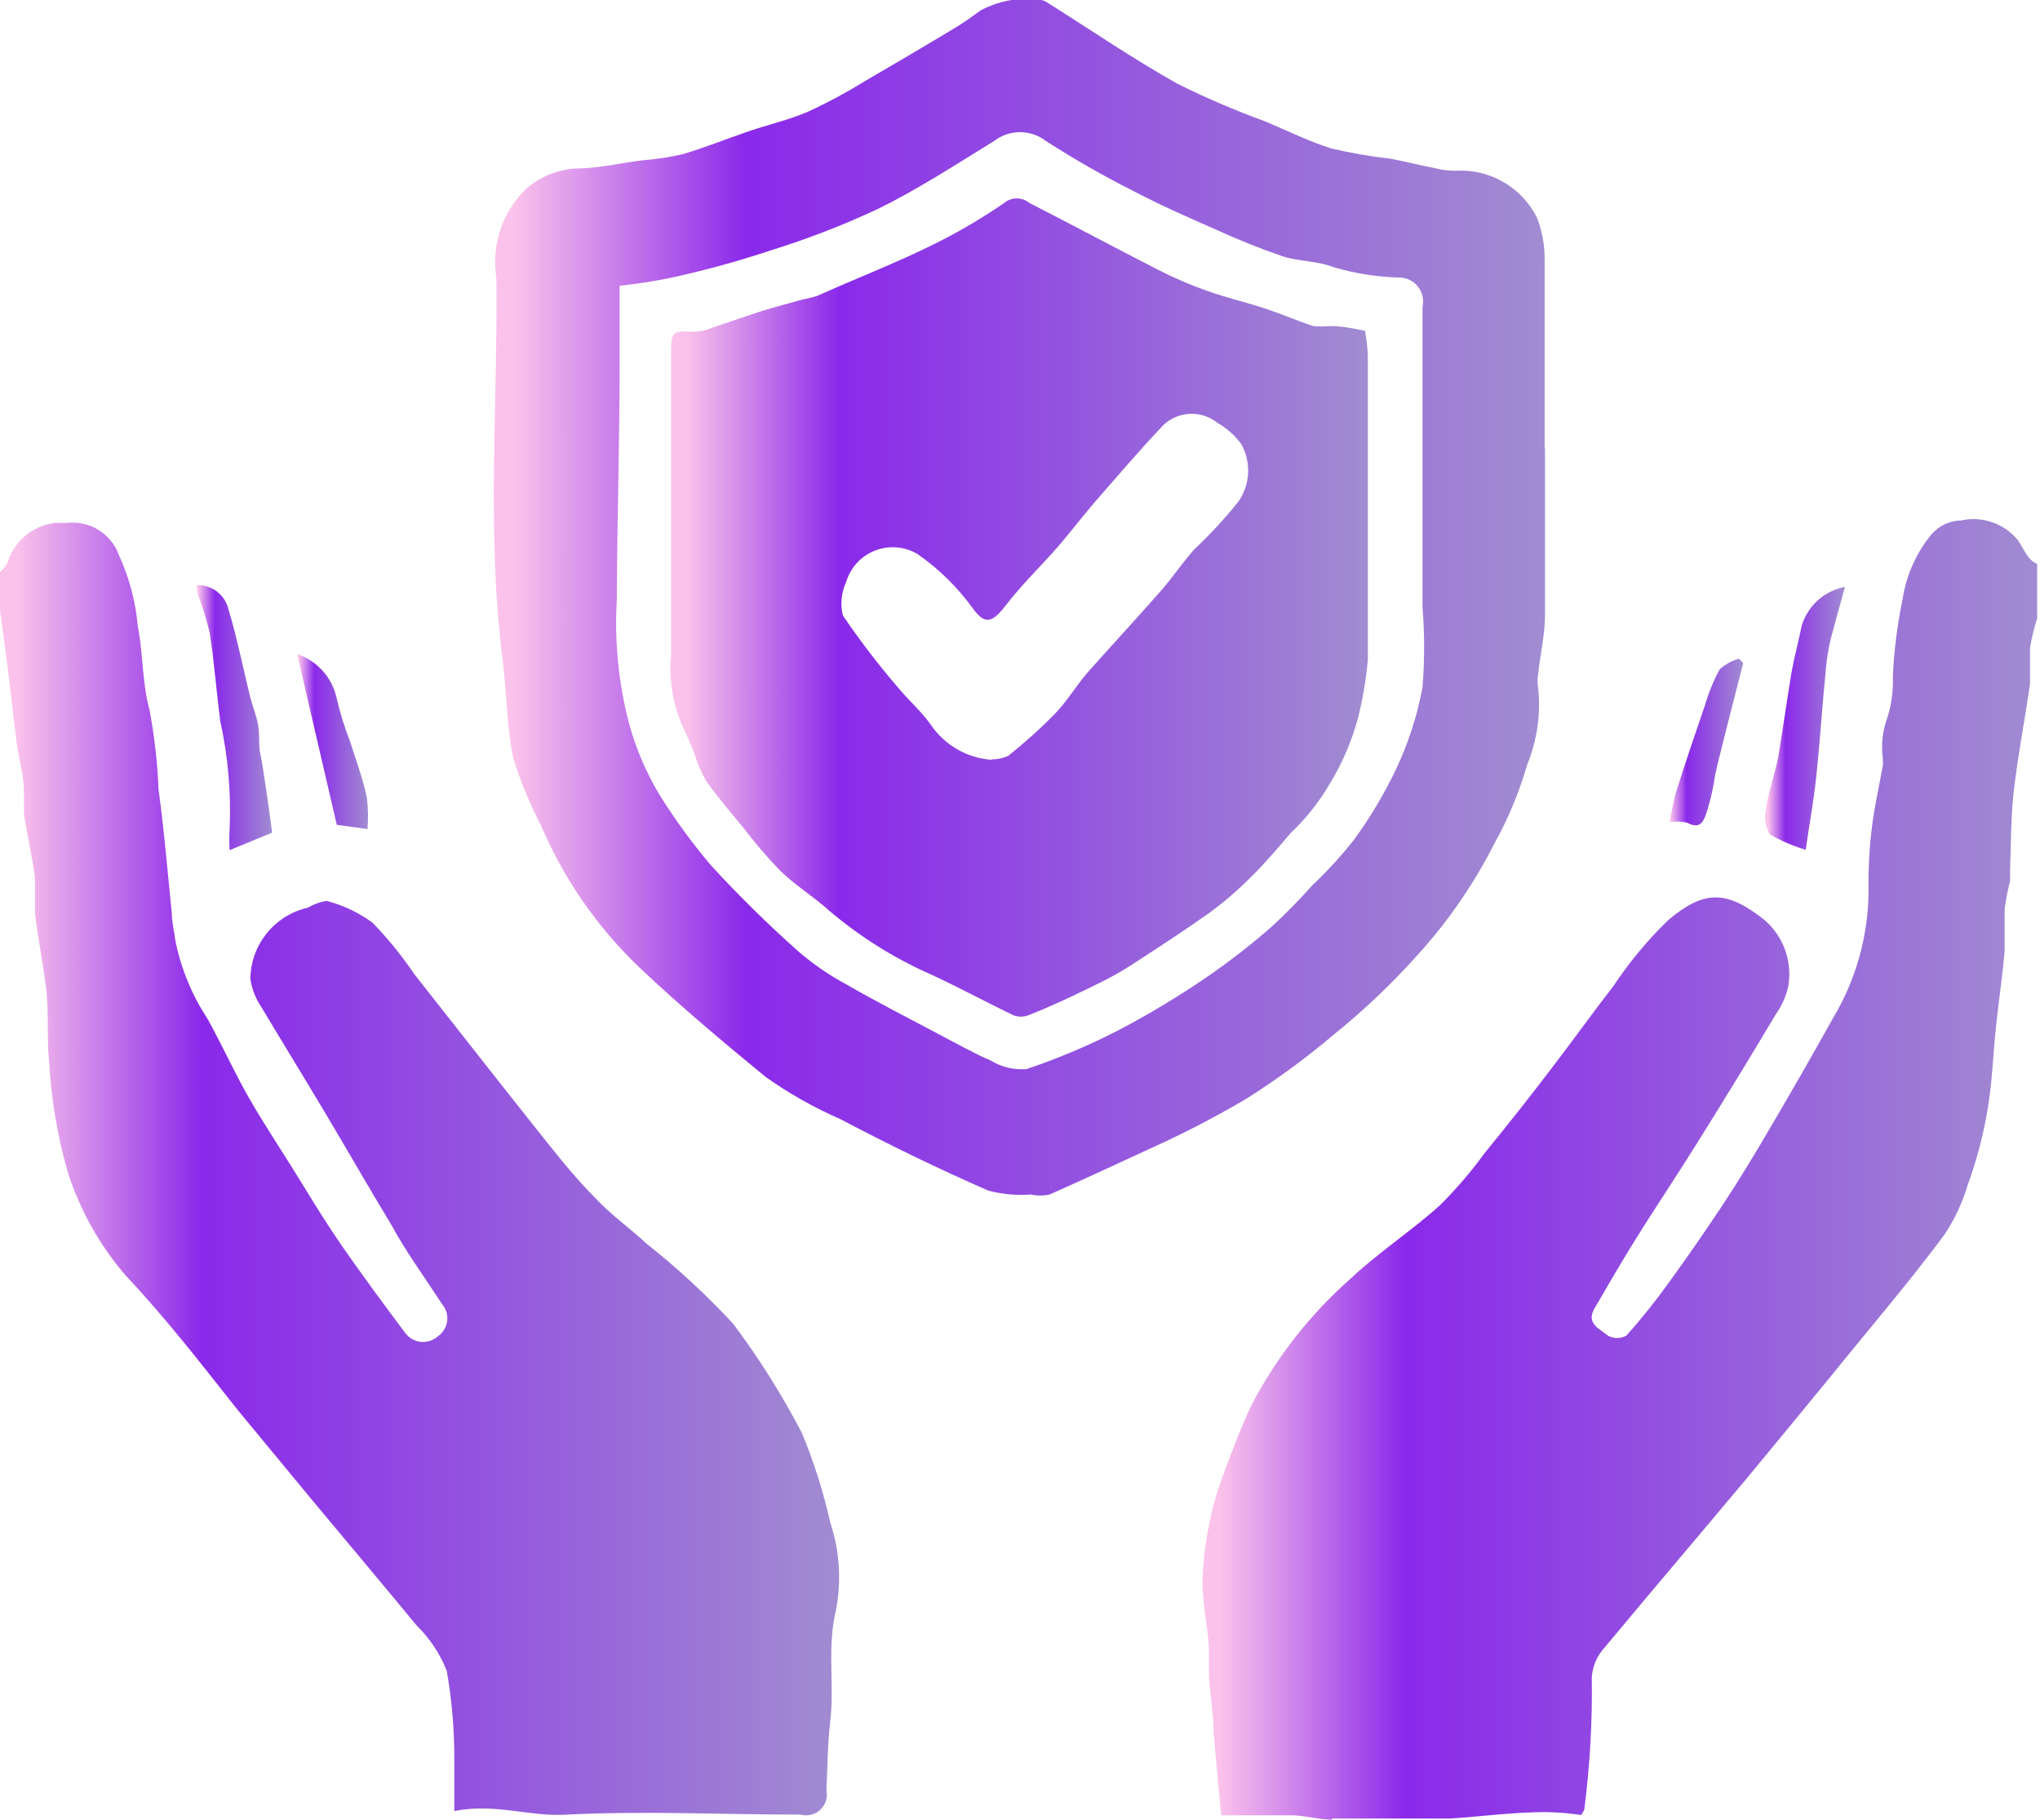
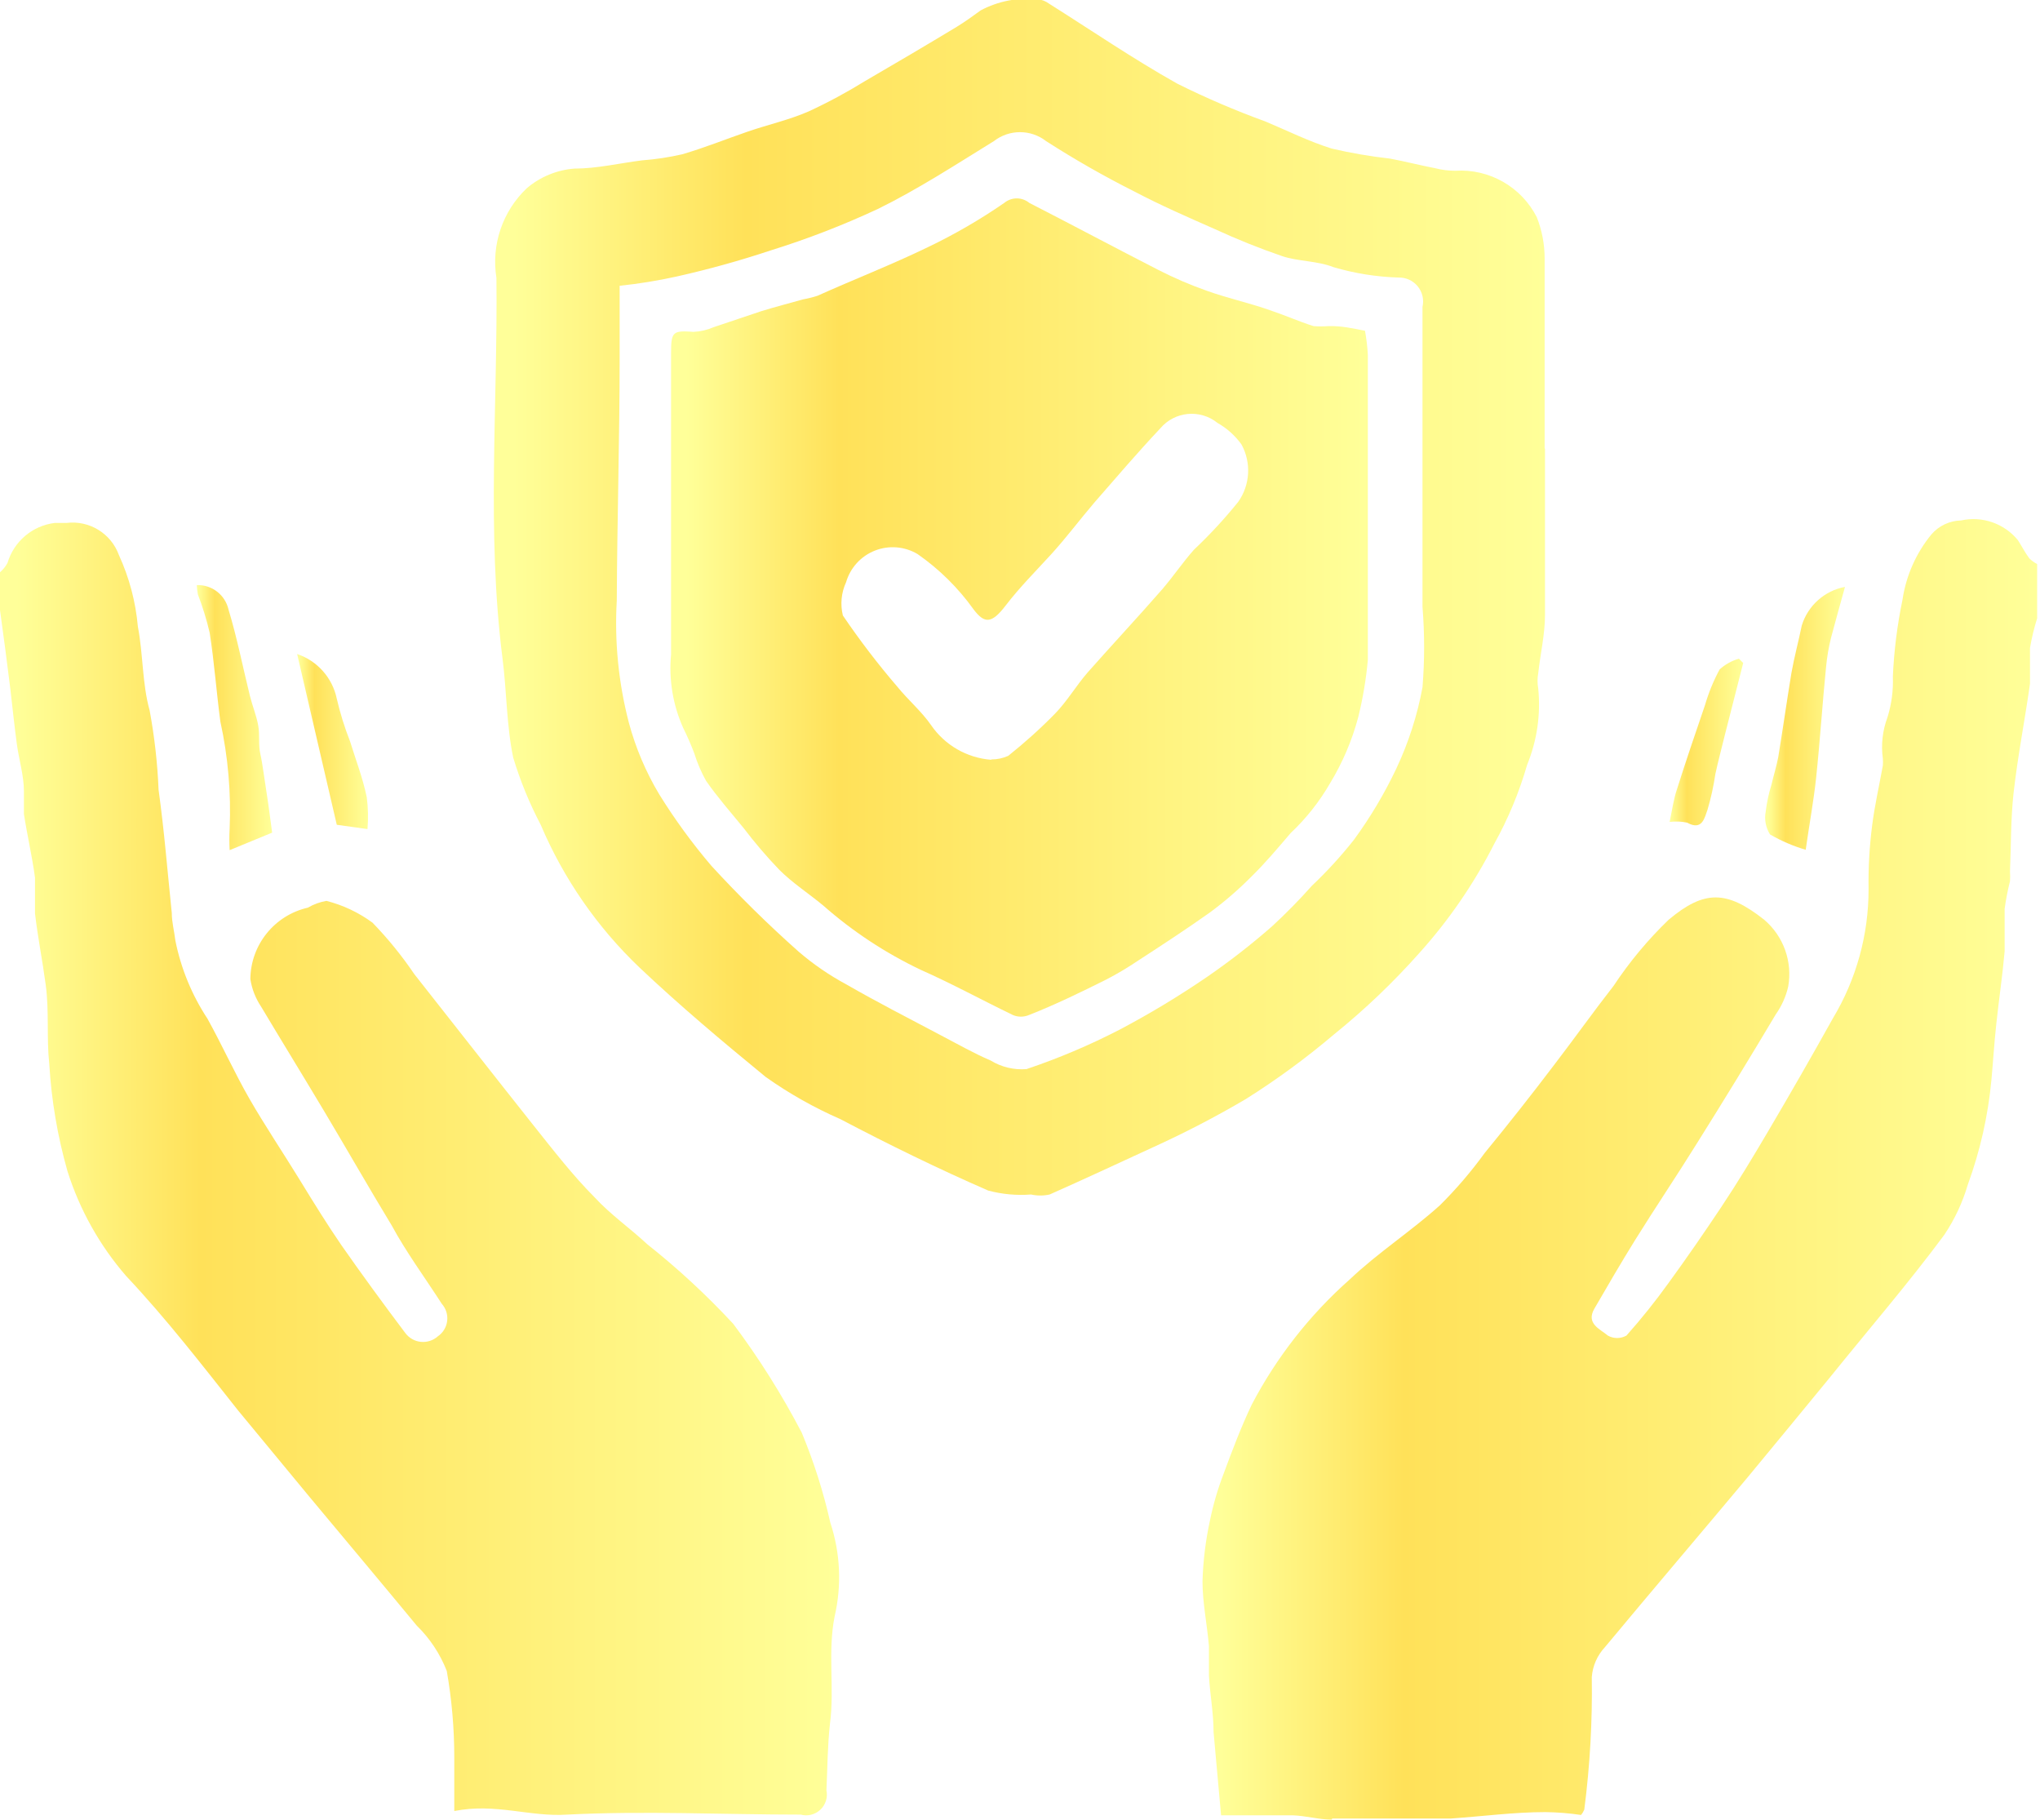
<svg xmlns="http://www.w3.org/2000/svg" xmlns:xlink="http://www.w3.org/1999/xlink" id="Layer_1" data-name="Layer 1" viewBox="0 0 57.12 50.94">
  <defs>
    <style>.cls-1{fill:url(#linear-gradient);}.cls-2{fill:url(#linear-gradient-2);}.cls-3{fill:url(#linear-gradient-3);}.cls-4{fill:url(#linear-gradient-4);}.cls-5{fill:url(#linear-gradient-5);}.cls-6{fill:url(#linear-gradient-6);}.cls-7{fill:url(#linear-gradient-7);}.cls-8{fill:url(#linear-gradient-8);}</style>
    <linearGradient id="linear-gradient" x1="383.95" y1="426.97" x2="407.37" y2="426.97" gradientUnits="userSpaceOnUse">
-       <stop offset="0.02" stop-color="#fbc2eb" />
-       <stop offset="0.24" stop-color="#8a29ea" />
-       <stop offset="1" stop-color="#a18cd1" />
+       <stop offset="0.02" stop-color="#ffff99" />
+       <stop offset="0.24" stop-color="#ffe159" />
+       <stop offset="1" stop-color="#ffff99" />
    </linearGradient>
    <linearGradient id="linear-gradient-2" x1="350.25" y1="426.88" x2="373.75" y2="426.88" xlink:href="#linear-gradient" />
    <linearGradient id="linear-gradient-3" x1="364.06" y1="410.94" x2="393.52" y2="410.94" xlink:href="#linear-gradient" />
    <linearGradient id="linear-gradient-4" x1="399.72" y1="414.3" x2="401.91" y2="414.3" xlink:href="#linear-gradient" />
    <linearGradient id="linear-gradient-5" x1="355.76" y1="414.3" x2="357.87" y2="414.3" xlink:href="#linear-gradient" />
    <linearGradient id="linear-gradient-6" x1="358.58" y1="414.96" x2="360.56" y2="414.96" xlink:href="#linear-gradient" />
    <linearGradient id="linear-gradient-7" x1="396.98" y1="414.98" x2="399.05" y2="414.98" xlink:href="#linear-gradient" />
    <linearGradient id="linear-gradient-8" x1="369.07" y1="411.18" x2="388.54" y2="411.18" xlink:href="#linear-gradient" />
  </defs>
  <path class="cls-1" d="M387.54,445.14c-0.37,0-.73-0.11-1.1-0.12-0.65,0-1.29,0-2,0-0.07-.77-0.14-1.55-0.21-2.33,0-.53-0.1-1.05-0.13-1.58,0-.28,0-0.56,0-0.83-0.05-.6-0.18-1.21-0.18-1.81a9.34,9.34,0,0,1,.21-1.71,8.21,8.21,0,0,1,.38-1.3c0.24-.65.49-1.31,0.79-1.94a12.31,12.31,0,0,1,2.74-3.5c0.79-.75,1.72-1.35,2.53-2.08a11.93,11.93,0,0,0,1.25-1.46q1-1.22,1.94-2.46c0.56-.73,1.1-1.49,1.67-2.22a11,11,0,0,1,1.54-1.85c1-.84,1.63-0.83,2.68,0a2,2,0,0,1,.67,1.87,2.22,2.22,0,0,1-.35.78q-1.09,1.83-2.22,3.63c-0.56.9-1.16,1.79-1.72,2.69-0.39.63-.77,1.28-1.14,1.92-0.24.42,0.17,0.57,0.38,0.75a0.53,0.53,0,0,0,.52,0,17.92,17.92,0,0,0,1.17-1.46c0.51-.7,1-1.41,1.48-2.13s0.9-1.42,1.33-2.15q0.92-1.56,1.8-3.14a7,7,0,0,0,1-3.62,12.48,12.48,0,0,1,.1-1.78c0.07-.56.2-1.12,0.3-1.68a1.29,1.29,0,0,0,0-.19,2.38,2.38,0,0,1,.13-1.16,3.4,3.4,0,0,0,.15-1.14,13.48,13.48,0,0,1,.27-2.15,3.75,3.75,0,0,1,.81-1.83,1.13,1.13,0,0,1,.83-0.39,1.61,1.61,0,0,1,1.59.55c0.11,0.17.2,0.35,0.32,0.51a0.85,0.85,0,0,0,.22.16v1.52a6.11,6.11,0,0,0-.2.83c0,0.33,0,.66,0,1-0.14,1-.34,2-0.46,3.06-0.08.73-.07,1.47-0.1,2.2a1.86,1.86,0,0,1,0,.27,7,7,0,0,0-.15.77c0,0.4,0,.8,0,1.19-0.06.68-.16,1.35-0.23,2s-0.09,1.06-.14,1.6a11.68,11.68,0,0,1-.66,2.93,5.11,5.11,0,0,1-.66,1.41c-1,1.35-2.13,2.66-3.21,4q-1.14,1.39-2.29,2.78c-1.33,1.59-2.67,3.16-4,4.76a1.38,1.38,0,0,0-.37.84,25.85,25.85,0,0,1-.21,3.71,0.64,0.64,0,0,1-.09.15,7.54,7.54,0,0,0-1-.08c-0.88,0-1.77.12-2.65,0.18h-3.32Z" transform="translate(-350.25 -394.2)" />
  <path class="cls-2" d="M350.25,410.22a0.93,0.93,0,0,0,.21-0.26,1.58,1.58,0,0,1,1.32-1.12l0.33,0a1.38,1.38,0,0,1,1.47.9,6.09,6.09,0,0,1,.53,2c0.15,0.78.12,1.6,0.33,2.35a15.71,15.71,0,0,1,.25,2.22c0.16,1.15.25,2.3,0.37,3.45,0,0.26.07,0.51,0.1,0.77a6.18,6.18,0,0,0,.9,2.19c0.41,0.74.76,1.52,1.18,2.25s0.93,1.49,1.39,2.24,0.77,1.25,1.18,1.85c0.58,0.83,1.18,1.65,1.79,2.46a0.62,0.62,0,0,0,.91.09,0.61,0.61,0,0,0,.11-0.91c-0.47-.73-1-1.45-1.4-2.19-0.65-1.07-1.27-2.16-1.91-3.23s-1.17-1.93-1.75-2.9a1.91,1.91,0,0,1-.3-0.77,2.07,2.07,0,0,1,1.61-2,1.54,1.54,0,0,1,.52-0.19,3.74,3.74,0,0,1,1.29.61,10.61,10.61,0,0,1,1.17,1.44c1.12,1.42,2.23,2.84,3.35,4.25,0.55,0.69,1.1,1.4,1.7,2,0.44,0.48,1,.87,1.47,1.31a21.49,21.49,0,0,1,2.41,2.23,22.21,22.21,0,0,1,1.92,3.05,15.33,15.33,0,0,1,.8,2.52,4.85,4.85,0,0,1,.12,2.62c-0.2,1,0,2-.13,3-0.07.62-.07,1.24-0.1,1.87a0.58,0.58,0,0,1-.72.68c-2.18,0-4.37-.11-6.54,0-1.05.07-2-.33-3.16-0.1,0-.54,0-1,0-1.5a14,14,0,0,0-.21-2.42,3.6,3.6,0,0,0-.84-1.27c-1-1.21-2-2.4-3-3.6l-2-2.42c-1-1.26-2-2.56-3.14-3.77a8.3,8.3,0,0,1-1.64-2.93,13.94,13.94,0,0,1-.51-3c-0.08-.73,0-1.48-0.1-2.22s-0.22-1.31-.3-2c0-.32,0-0.66,0-1-0.08-.6-0.22-1.19-0.31-1.78,0-.21,0-0.43,0-0.63,0-.45-0.14-0.89-0.2-1.34s-0.12-1-.18-1.53c-0.09-.74-0.19-1.48-0.29-2.21v-1Z" transform="translate(-350.25 -394.2)" />
  <path class="cls-3" d="M393.51,406.76c0,1.55,0,3.1,0,4.65,0,0.55-.13,1.09-0.19,1.64a1.18,1.18,0,0,0,0,.42,4.46,4.46,0,0,1-.31,2.14,10.58,10.58,0,0,1-.92,2.21,14.1,14.1,0,0,1-2.09,3.05,20,20,0,0,1-2.4,2.29,21.47,21.47,0,0,1-2.47,1.81,27.6,27.6,0,0,1-2.6,1.35c-1,.46-1.92.89-2.89,1.32a1.2,1.2,0,0,1-.52,0,3.58,3.58,0,0,1-1.2-.11c-1.4-.61-2.77-1.28-4.14-2a11.77,11.77,0,0,1-2.09-1.18c-1.22-1-2.41-2-3.53-3.06a12,12,0,0,1-2.77-4,10.72,10.72,0,0,1-.77-1.88c-0.19-.91-0.18-1.85-0.3-2.78-0.45-3.54-.13-7.1-0.17-10.65a2.84,2.84,0,0,1,.85-2.51,2.33,2.33,0,0,1,1.33-.55c0.63,0,1.26-.15,1.89-0.23a7.67,7.67,0,0,0,1.13-.17c0.62-.18,1.21-0.42,1.82-0.63s1.17-.33,1.72-0.57a14.86,14.86,0,0,0,1.58-.85c0.86-.5,1.71-1,2.57-1.52,0.23-.14.45-0.3,0.67-0.46a2.78,2.78,0,0,1,1.59-.31,0.61,0.61,0,0,1,.32.12c1.19,0.75,2.36,1.55,3.59,2.24a23.52,23.52,0,0,0,2.47,1.06c0.62,0.26,1.22.56,1.86,0.76a14.18,14.18,0,0,0,1.63.28c0.43,0.08.85,0.19,1.27,0.27a2.19,2.19,0,0,0,.56.07,2.39,2.39,0,0,1,2.28,1.3,3.15,3.15,0,0,1,.22,1.16c0,1.77,0,3.54,0,5.31h0ZM367.6,402.2c0,0.75,0,1.38,0,2,0,2.27-.07,4.54-0.08,6.81a11.06,11.06,0,0,0,.34,3.43,7.89,7.89,0,0,0,.85,2,16.38,16.38,0,0,0,1.46,2,33.8,33.8,0,0,0,2.44,2.4,7.5,7.5,0,0,0,1.34.92c0.85,0.49,1.73.94,2.6,1.4,0.48,0.25.95,0.52,1.44,0.73a1.67,1.67,0,0,0,1,.24,18.55,18.55,0,0,0,2.6-1.1,24.92,24.92,0,0,0,2.47-1.49,19.57,19.57,0,0,0,1.81-1.41,15.75,15.75,0,0,0,1.11-1.13,12.13,12.13,0,0,0,1.18-1.29,12.27,12.27,0,0,0,1.19-2,9.28,9.28,0,0,0,.73-2.27,14,14,0,0,0,0-2.25q0-4.2,0-8.4a0.67,0.67,0,0,0-.67-0.82,7.23,7.23,0,0,1-1.82-.29c-0.45-.18-1-0.16-1.44-0.31a20,20,0,0,1-1.87-.75c-0.77-.34-1.53-0.67-2.27-1.06a27.08,27.08,0,0,1-2.47-1.41,1.19,1.19,0,0,0-1.46,0c-1.07.66-2.13,1.35-3.25,1.9a23.88,23.88,0,0,1-3,1.16,27.13,27.13,0,0,1-2.63.73A14.13,14.13,0,0,1,367.6,402.2Z" transform="translate(-350.25 -394.2)" />
  <path class="cls-4" d="M401.91,410.63c-0.14.51-.28,1-0.39,1.42a5.61,5.61,0,0,0-.14.82c-0.1,1-.17,2.08-0.28,3.12-0.07.65-.19,1.29-0.29,2a4.58,4.58,0,0,1-1-.43,0.89,0.89,0,0,1-.12-0.64,4.23,4.23,0,0,1,.16-0.75c0.06-.26.14-0.51,0.19-0.77,0.13-.79.24-1.57,0.37-2.36,0.08-.45.2-0.89,0.29-1.33A1.57,1.57,0,0,1,401.91,410.63Z" transform="translate(-350.25 -394.2)" />
  <path class="cls-5" d="M355.76,410.58a0.88,0.88,0,0,1,.89.69c0.24,0.79.4,1.61,0.6,2.42,0.07,0.28.18,0.54,0.23,0.82s0,0.54.06,0.8,0.12,0.75.18,1.12,0.1,0.73.15,1.08l-1.19.49a5.38,5.38,0,0,1,0-.6,11.69,11.69,0,0,0-.26-3c-0.11-.83-0.17-1.66-0.3-2.49a8.23,8.23,0,0,0-.33-1.07A2.12,2.12,0,0,1,355.76,410.58Z" transform="translate(-350.25 -394.2)" />
  <path class="cls-6" d="M360.54,417.41l-0.86-.12-1.11-4.78a1.68,1.68,0,0,1,1.11,1.25,8.48,8.48,0,0,0,.37,1.19c0.16,0.52.35,1,.47,1.57A4.18,4.18,0,0,1,360.54,417.41Z" transform="translate(-350.25 -394.2)" />
  <path class="cls-7" d="M397,417.21c0.07-.34.11-0.63,0.2-0.9,0.25-.79.52-1.58,0.79-2.37a5.11,5.11,0,0,1,.41-1,1.36,1.36,0,0,1,.54-0.3l0.12,0.12-0.51,2c-0.09.37-.19,0.74-0.27,1.11a7.2,7.2,0,0,1-.22,1c-0.08.21-.14,0.6-0.57,0.36A1.5,1.5,0,0,0,397,417.21Z" transform="translate(-350.25 -394.2)" />
  <path class="cls-8" d="M388.47,403.46a5.42,5.42,0,0,1,.08.68c0,2.84,0,5.69,0,8.53a10.69,10.69,0,0,1-.27,1.61,7.06,7.06,0,0,1-.79,1.85,6.11,6.11,0,0,1-1.1,1.39c-0.36.42-.72,0.85-1.11,1.23a10,10,0,0,1-1.16,1c-0.65.46-1.32,0.9-2,1.34a8.85,8.85,0,0,1-.89.53c-0.72.36-1.44,0.71-2.18,1a0.58,0.58,0,0,1-.43,0c-0.87-.42-1.71-0.88-2.59-1.27a11.8,11.8,0,0,1-2.73-1.8c-0.41-.34-0.86-0.63-1.23-1a13.42,13.42,0,0,1-1-1.17c-0.36-.44-0.73-0.86-1.05-1.32a4,4,0,0,1-.33-0.77,7.67,7.67,0,0,0-.31-0.71,4.09,4.09,0,0,1-.34-2.06c0-.92,0-1.83,0-2.75,0-1.9,0-3.79,0-5.69,0-.6.05-0.63,0.63-0.59a1.57,1.57,0,0,0,.56-0.13l1.34-.45c0.39-.12.78-0.22,1.17-0.33a3,3,0,0,0,.4-0.1c1-.45,2.08-0.87,3.09-1.36a15.7,15.7,0,0,0,2.14-1.24,0.55,0.55,0,0,1,.7,0c1.21,0.62,2.41,1.26,3.62,1.88a11.09,11.09,0,0,0,1.35.58c0.56,0.2,1.14.33,1.7,0.52s0.85,0.33,1.29.47a2.76,2.76,0,0,0,.41,0C387.82,403.32,388.11,403.39,388.47,403.46Zm-10.46,12a1.12,1.12,0,0,0,.47-0.1,14.32,14.32,0,0,0,1.31-1.18c0.34-.35.59-0.78,0.91-1.15,0.69-.78,1.4-1.54,2.09-2.33,0.31-.36.58-0.76,0.89-1.11a13.46,13.46,0,0,0,1.24-1.34,1.52,1.52,0,0,0,.09-1.61,2.1,2.1,0,0,0-.67-0.6,1.15,1.15,0,0,0-1.6.15c-0.63.67-1.23,1.37-1.84,2.07-0.41.48-.8,1-1.21,1.45s-0.89.93-1.28,1.44-0.59.52-.9,0.11a6.47,6.47,0,0,0-1.57-1.55,1.36,1.36,0,0,0-2,.79,1.42,1.42,0,0,0-.09.93,22,22,0,0,0,1.53,2c0.3,0.37.67,0.68,0.94,1.07A2.25,2.25,0,0,0,378,415.47Z" transform="translate(-350.25 -394.2)" />
</svg>
